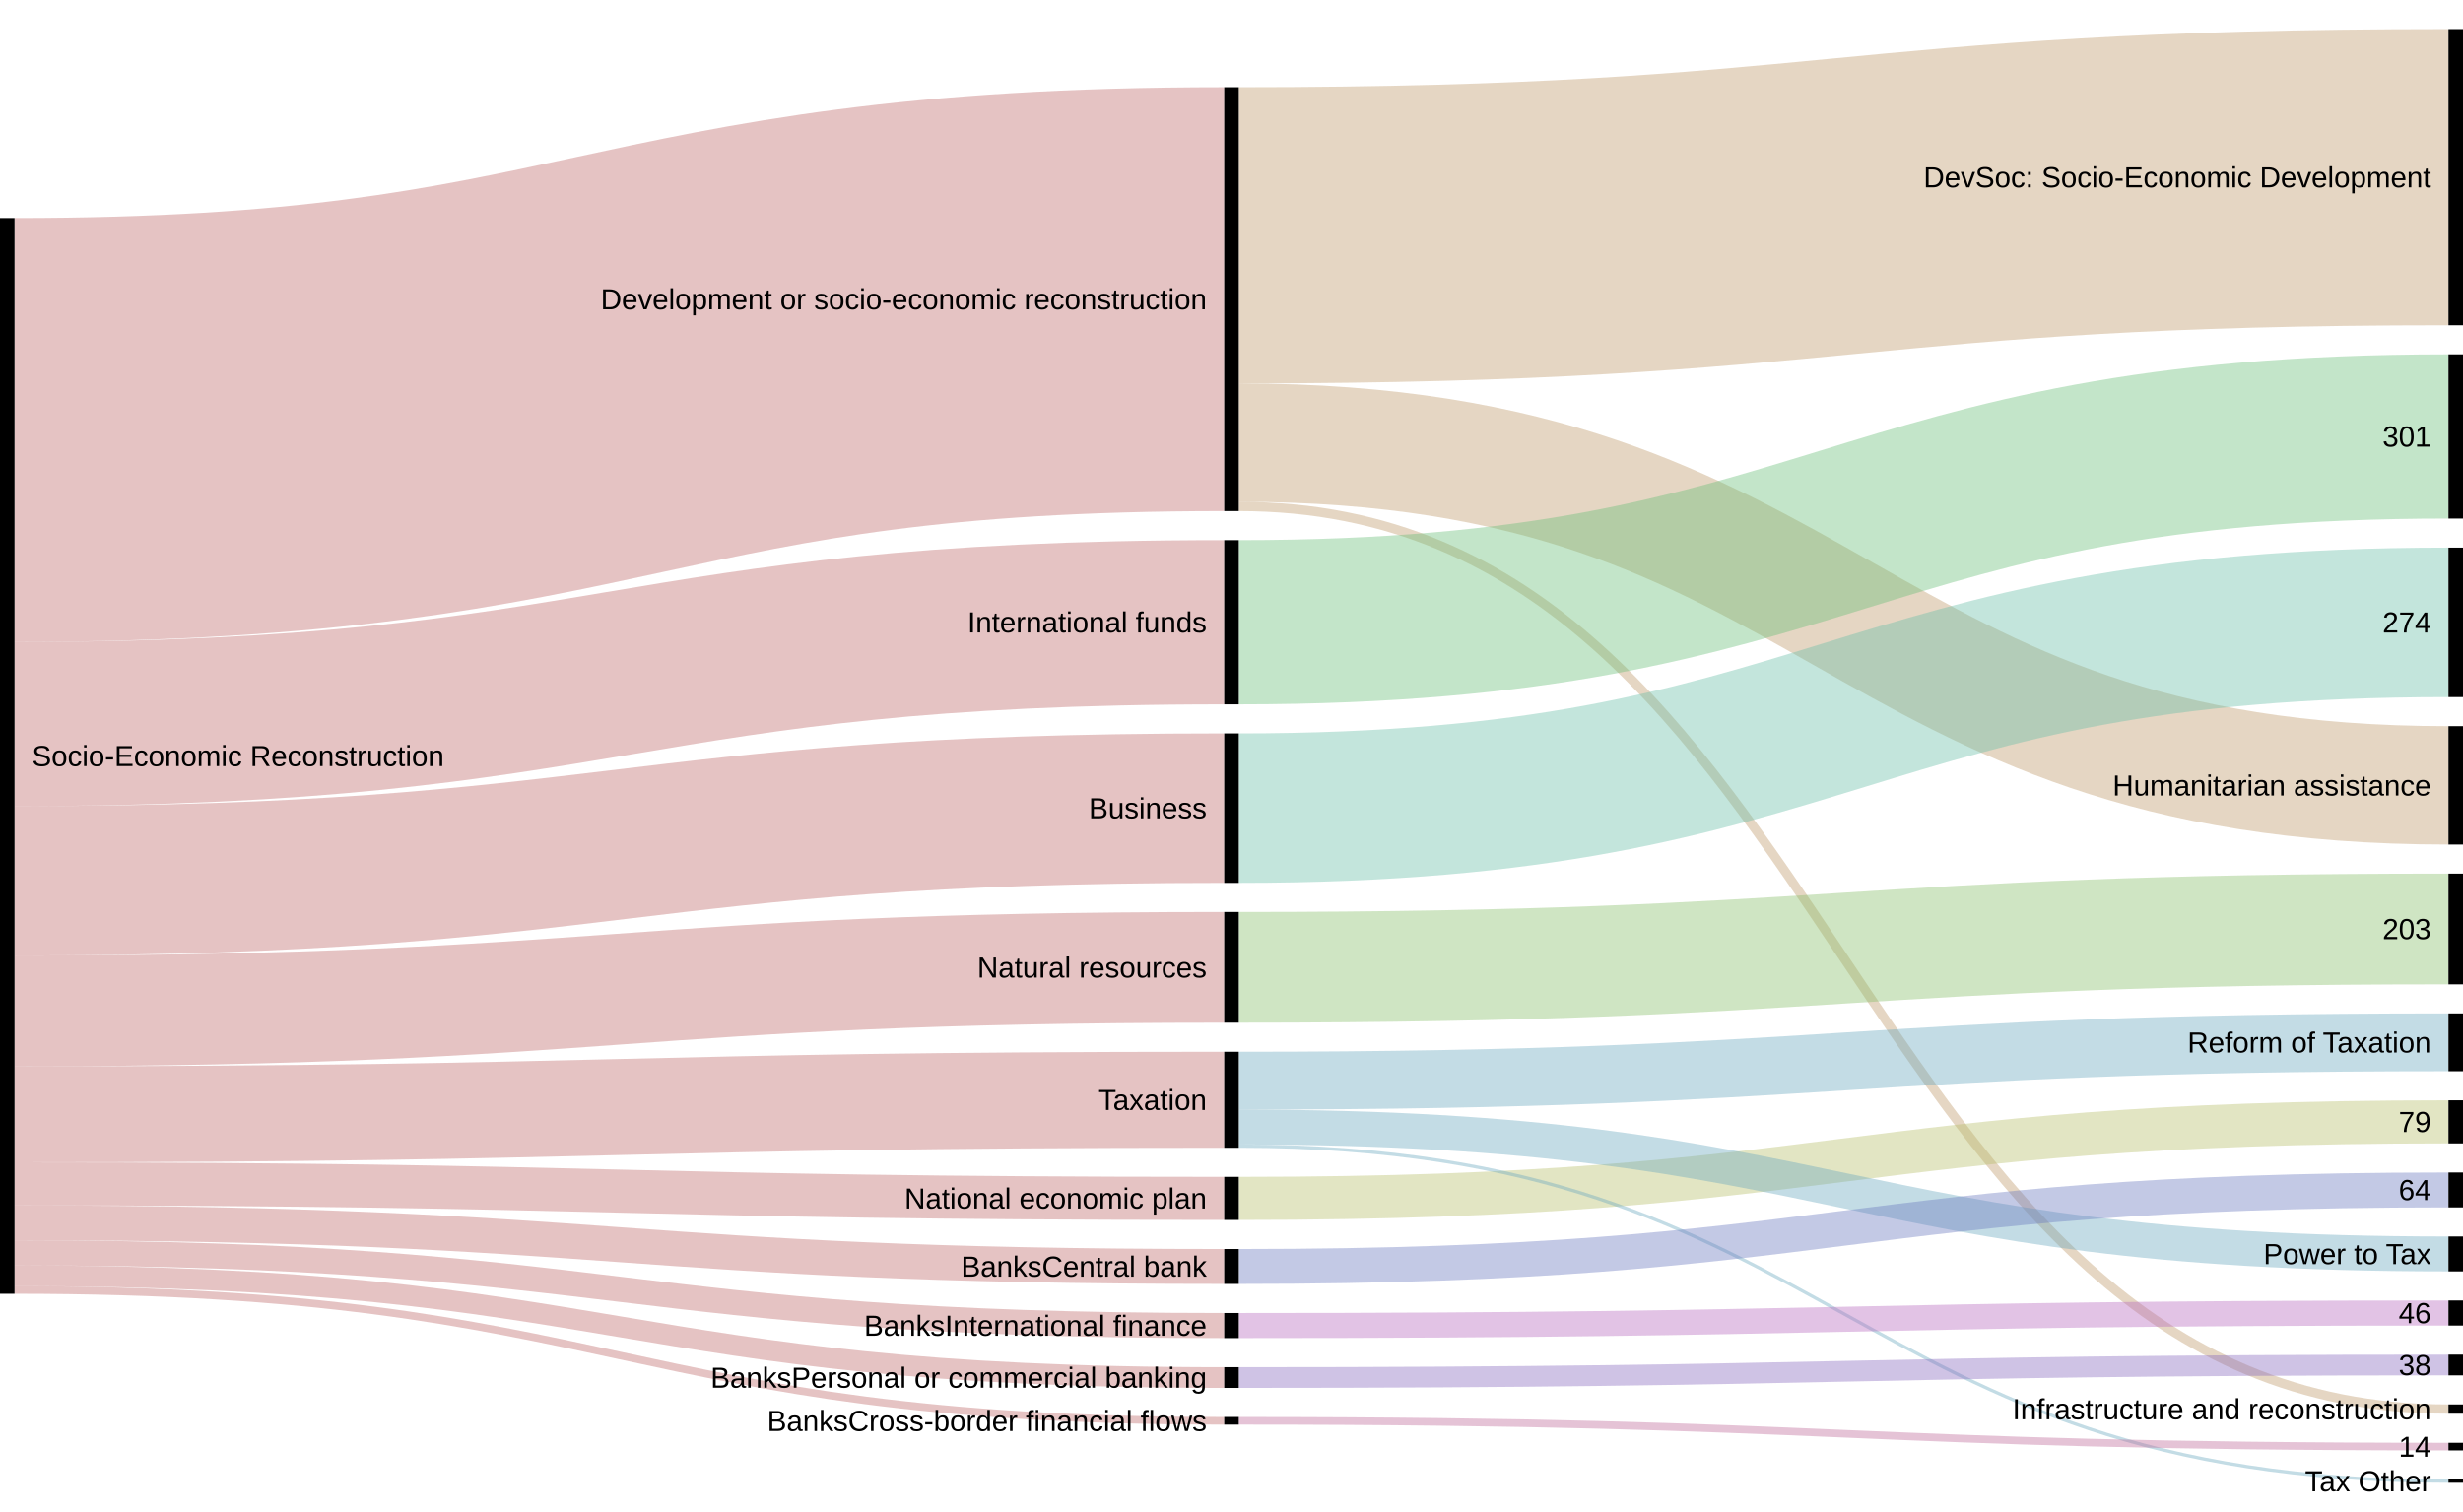
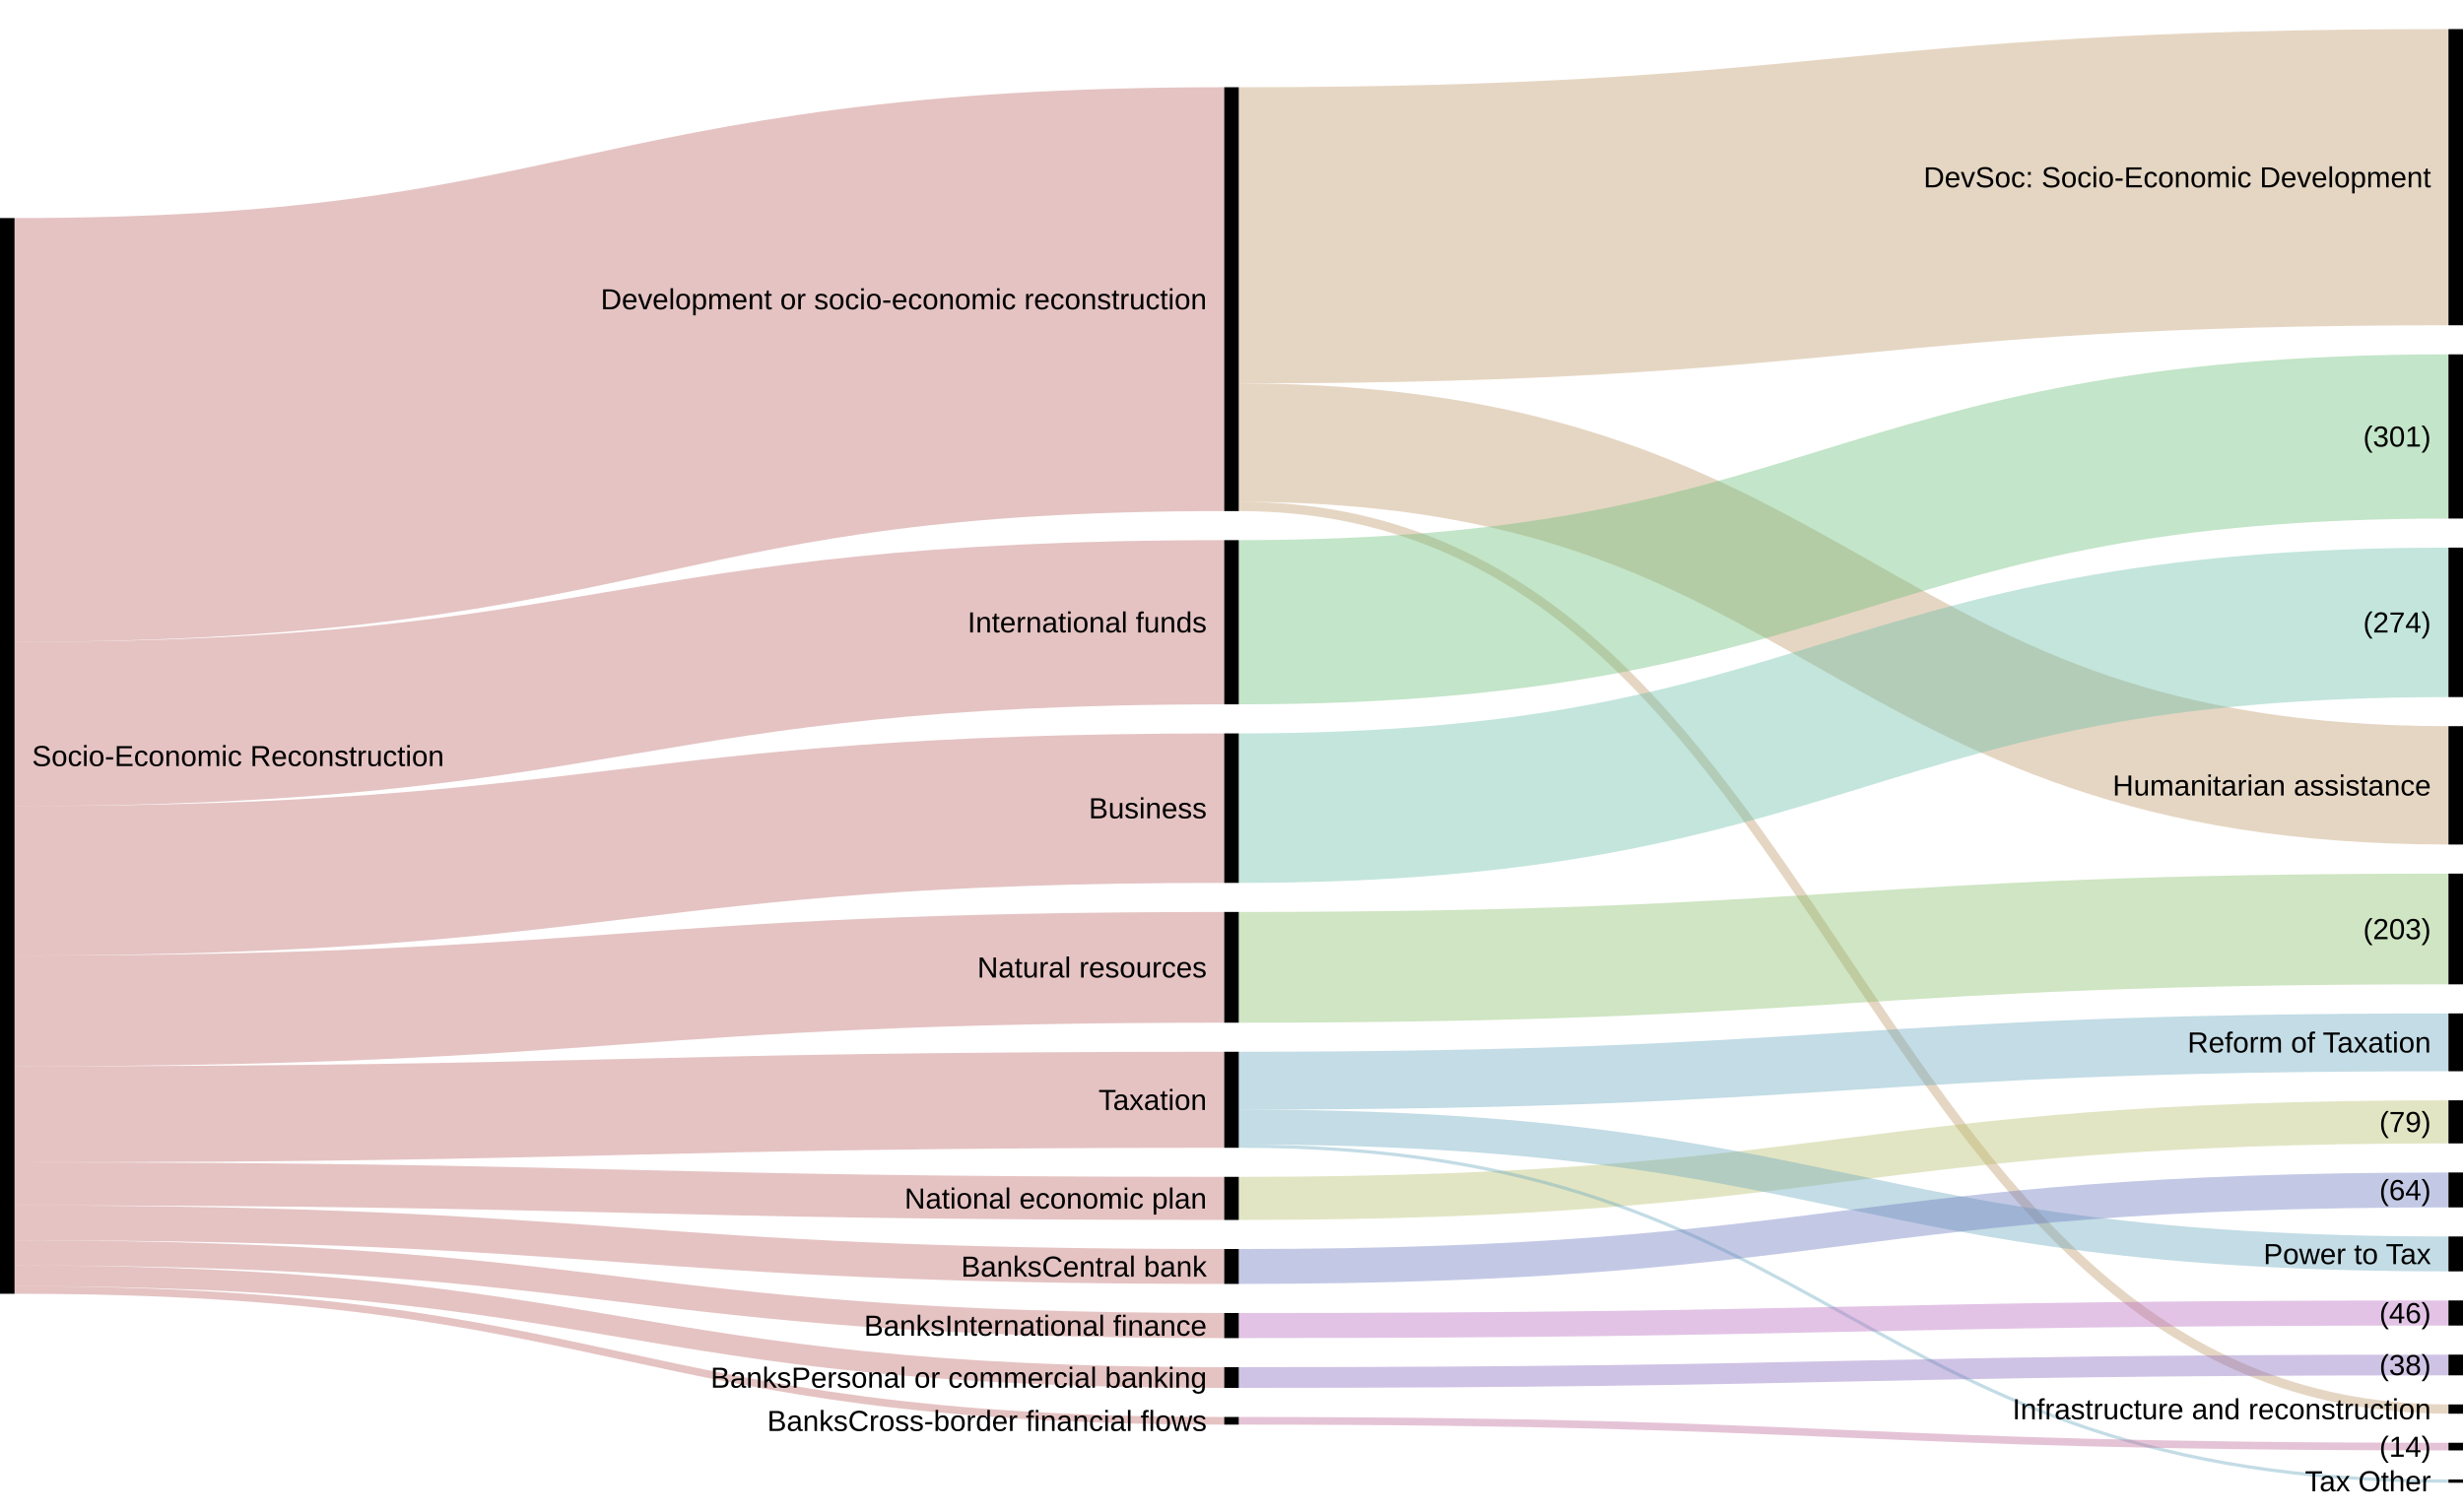
<svg xmlns="http://www.w3.org/2000/svg" id="mysvg" width="847" height="520" version="1.1">
  <g transform="translate(0, 10)">
    <g class="links" fill="none" stroke-opacity="0.4">
      <path d="M5,137.893C213,137.893,213,92.893,421,92.893" stroke-width="145.786" style="stroke: rgb(191, 105, 105);" />
      <path d="M5,397.193C213,397.193,213,402.193,421,402.193" stroke-width="14.823" style="stroke: rgb(191, 105, 105);" />
      <path d="M5,337.716C213,337.716,213,322.716,421,322.716" stroke-width="38.088" style="stroke: rgb(191, 105, 105);" />
      <path d="M5,239.024C213,239.024,213,204.024,421,204.024" stroke-width="56.476" style="stroke: rgb(191, 105, 105);" />
      <path d="M5,292.967C213,292.967,213,267.967,421,267.967" stroke-width="51.41" style="stroke: rgb(191, 105, 105);" />
      <path d="M5,373.271C213,373.271,213,368.271,421,368.271" stroke-width="33.022" style="stroke: rgb(191, 105, 105);" />
      <path d="M5,410.609C213,410.609,213,425.609,421,425.609" stroke-width="12.008" style="stroke: rgb(191, 105, 105);" />
      <path d="M5,428.808C213,428.808,213,463.808,421,463.808" stroke-width="7.13" style="stroke: rgb(191, 105, 105);" />
      <path d="M5,420.928C213,420.928,213,445.928,421,445.928" stroke-width="8.631" style="stroke: rgb(191, 105, 105);" />
      <path d="M5,433.687C213,433.687,213,478.687,421,478.687" stroke-width="2.627" style="stroke: rgb(191, 105, 105);" />
      <path d="M426,70.941C634,70.941,634,50.941,842,50.941" stroke-width="101.881" style="stroke: rgb(191, 152, 105);" />
      <path d="M426,142.239C634,142.239,634,260.124,842,260.124" stroke-width="40.715" style="stroke: rgb(191, 152, 105);" />
      <path d="M426,164.191C634,164.191,634,474.653,842,474.653" stroke-width="3.19" style="stroke: rgb(191, 152, 105);" />
      <path d="M426,402.193C634,402.193,634,375.87,842,375.87" stroke-width="14.823" style="stroke: rgb(183, 191, 105);" />
      <path d="M426,322.716C634,322.716,634,309.526,842,309.526" stroke-width="38.088" style="stroke: rgb(136, 191, 105);" />
      <path d="M426,204.024C634,204.024,634,140.119,842,140.119" stroke-width="56.476" style="stroke: rgb(105, 191, 121);" />
      <path d="M426,267.967C634,267.967,634,204.062,842,204.062" stroke-width="51.41" style="stroke: rgb(105, 191, 167);" />
      <path d="M426,377.652C634,377.652,634,421.293,842,421.293" stroke-width="12.008" style="stroke: rgb(105, 167, 191);" />
      <path d="M426,361.704C634,361.704,634,348.514,842,348.514" stroke-width="19.888" style="stroke: rgb(105, 167, 191);" />
      <path d="M426,384.219C634,384.219,634,499.437,842,499.437" stroke-width="1.126" style="stroke: rgb(105, 167, 191);" />
      <path d="M426,425.609C634,425.609,634,399.285,842,399.285" stroke-width="12.008" style="stroke: rgb(105, 121, 191);" />
      <path d="M426,463.808C634,463.808,634,459.493,842,459.493" stroke-width="7.13" style="stroke: rgb(136, 105, 191);" />
      <path d="M426,445.928C634,445.928,634,441.613,842,441.613" stroke-width="8.631" style="stroke: rgb(183, 105, 191);" />
      <path d="M426,478.687C634,478.687,634,487.561,842,487.561" stroke-width="2.627" style="stroke: rgb(191, 105, 152);" />
    </g>
    <g class="nodes" font-family="Arial, Helvetica" font-size="10">
      <g>
        <rect x="0" y="65" height="370" width="5" fill="#000" />
        <text x="11" y="250" dy="0.35em" text-anchor="start">Socio-Economic Reconstruction</text>
      </g>
      <g>
        <rect x="421" y="419.604" height="12.008" width="5" fill="#000" />
        <text x="415" y="425.609" dy="0.35em" text-anchor="end">BanksCentral bank</text>
      </g>
      <g>
        <rect x="421" y="477.373" height="2.627" width="5" fill="#000" />
        <text x="415" y="478.687" dy="0.35em" text-anchor="end">BanksCross-border financial flows</text>
      </g>
      <g>
        <rect x="421" y="441.613" height="8.631" width="5" fill="#000" />
        <text x="415" y="445.928" dy="0.35em" text-anchor="end">BanksInternational finance</text>
      </g>
      <g>
        <rect x="421" y="460.243" height="7.13" width="5" fill="#000" />
        <text x="415" y="463.808" dy="0.35em" text-anchor="end">BanksPersonal or commercial banking</text>
      </g>
      <g>
        <rect x="421" y="242.262" height="51.41" width="5" fill="#000" />
        <text x="415" y="267.967" dy="0.35em" text-anchor="end">Business</text>
      </g>
      <g>
        <rect x="421" y="20" height="145.786" width="5" fill="#000" />
        <text x="415" y="92.893" dy="0.35em" text-anchor="end">Development or socio-economic reconstruction</text>
      </g>
      <g>
        <rect x="421" y="175.786" height="56.476" width="5" fill="#000" />
        <text x="415" y="204.024" dy="0.35em" text-anchor="end">International funds</text>
      </g>
      <g>
        <rect x="421" y="394.782" height="14.823" width="5" fill="#000" />
        <text x="415" y="402.193" dy="0.35em" text-anchor="end">National economic plan</text>
      </g>
      <g>
        <rect x="421" y="303.671" height="38.088" width="5" fill="#000" />
        <text x="415" y="322.716" dy="0.35em" text-anchor="end">Natural resources</text>
      </g>
      <g>
        <rect x="421" y="351.76" height="33.022" width="5" fill="#000" />
        <text x="415" y="368.271" dy="0.35em" text-anchor="end">Taxation</text>
      </g>
      <g>
        <rect x="842" y="498.874" height="1.126" width="5" fill="#000" />
        <text x="836" y="499.437" dy="0.35em" text-anchor="end"> Tax Other</text>
      </g>
      <g>
        <rect x="842" y="486.247" height="2.627" width="5" fill="#000" />
-         <text x="836" y="487.561" dy="0.35em" text-anchor="end">14</text>
+         <text x="836" y="487.561" dy="0.35em" text-anchor="end">(14)</text>
      </g>
      <g>
        <rect x="842" y="290.482" height="38.088" width="5" fill="#000" />
-         <text x="836" y="309.526" dy="0.35em" text-anchor="end">203</text>
+         <text x="836" y="309.526" dy="0.35em" text-anchor="end">(203)</text>
      </g>
      <g>
        <rect x="842" y="178.357" height="51.41" width="5" fill="#000" />
-         <text x="836" y="204.062" dy="0.35em" text-anchor="end">274</text>
+         <text x="836" y="204.062" dy="0.35em" text-anchor="end">(274)</text>
      </g>
      <g>
        <rect x="842" y="111.881" height="56.476" width="5" fill="#000" />
-         <text x="836" y="140.119" dy="0.35em" text-anchor="end">301</text>
+         <text x="836" y="140.119" dy="0.35em" text-anchor="end">(301)</text>
      </g>
      <g>
        <rect x="842" y="455.928" height="7.13" width="5" fill="#000" />
-         <text x="836" y="459.493" dy="0.35em" text-anchor="end">38</text>
+         <text x="836" y="459.493" dy="0.35em" text-anchor="end">(38)</text>
      </g>
      <g>
        <rect x="842" y="437.297" height="8.631" width="5" fill="#000" />
-         <text x="836" y="441.613" dy="0.35em" text-anchor="end">46</text>
+         <text x="836" y="441.613" dy="0.35em" text-anchor="end">(46)</text>
      </g>
      <g>
        <rect x="842" y="393.281" height="12.008" width="5" fill="#000" />
-         <text x="836" y="399.285" dy="0.35em" text-anchor="end">64</text>
+         <text x="836" y="399.285" dy="0.35em" text-anchor="end">(64)</text>
      </g>
      <g>
        <rect x="842" y="368.458" height="14.823" width="5" fill="#000" />
-         <text x="836" y="375.87" dy="0.35em" text-anchor="end">79</text>
+         <text x="836" y="375.87" dy="0.35em" text-anchor="end">(79)</text>
      </g>
      <g>
        <rect x="842" y="-1.7053025658242404e-13" height="101.881" width="5" fill="#000" />
        <text x="836" y="50.941" dy="0.35em" text-anchor="end">DevSoc: Socio-Economic Development</text>
      </g>
      <g>
        <rect x="842" y="239.767" height="40.715" width="5" fill="#000" />
        <text x="836" y="260.124" dy="0.35em" text-anchor="end">Humanitarian assistance</text>
      </g>
      <g>
        <rect x="842" y="473.058" height="3.19" width="5" fill="#000" />
        <text x="836" y="474.653" dy="0.35em" text-anchor="end">Infrastructure and reconstruction</text>
      </g>
      <g>
        <rect x="842" y="415.289" height="12.008" width="5" fill="#000" />
        <text x="836" y="421.293" dy="0.35em" text-anchor="end">Power to Tax</text>
      </g>
      <g>
        <rect x="842" y="338.57" height="19.888" width="5" fill="#000" />
        <text x="836" y="348.514" dy="0.35em" text-anchor="end">Reform of Taxation</text>
      </g>
    </g>
  </g>
</svg>
